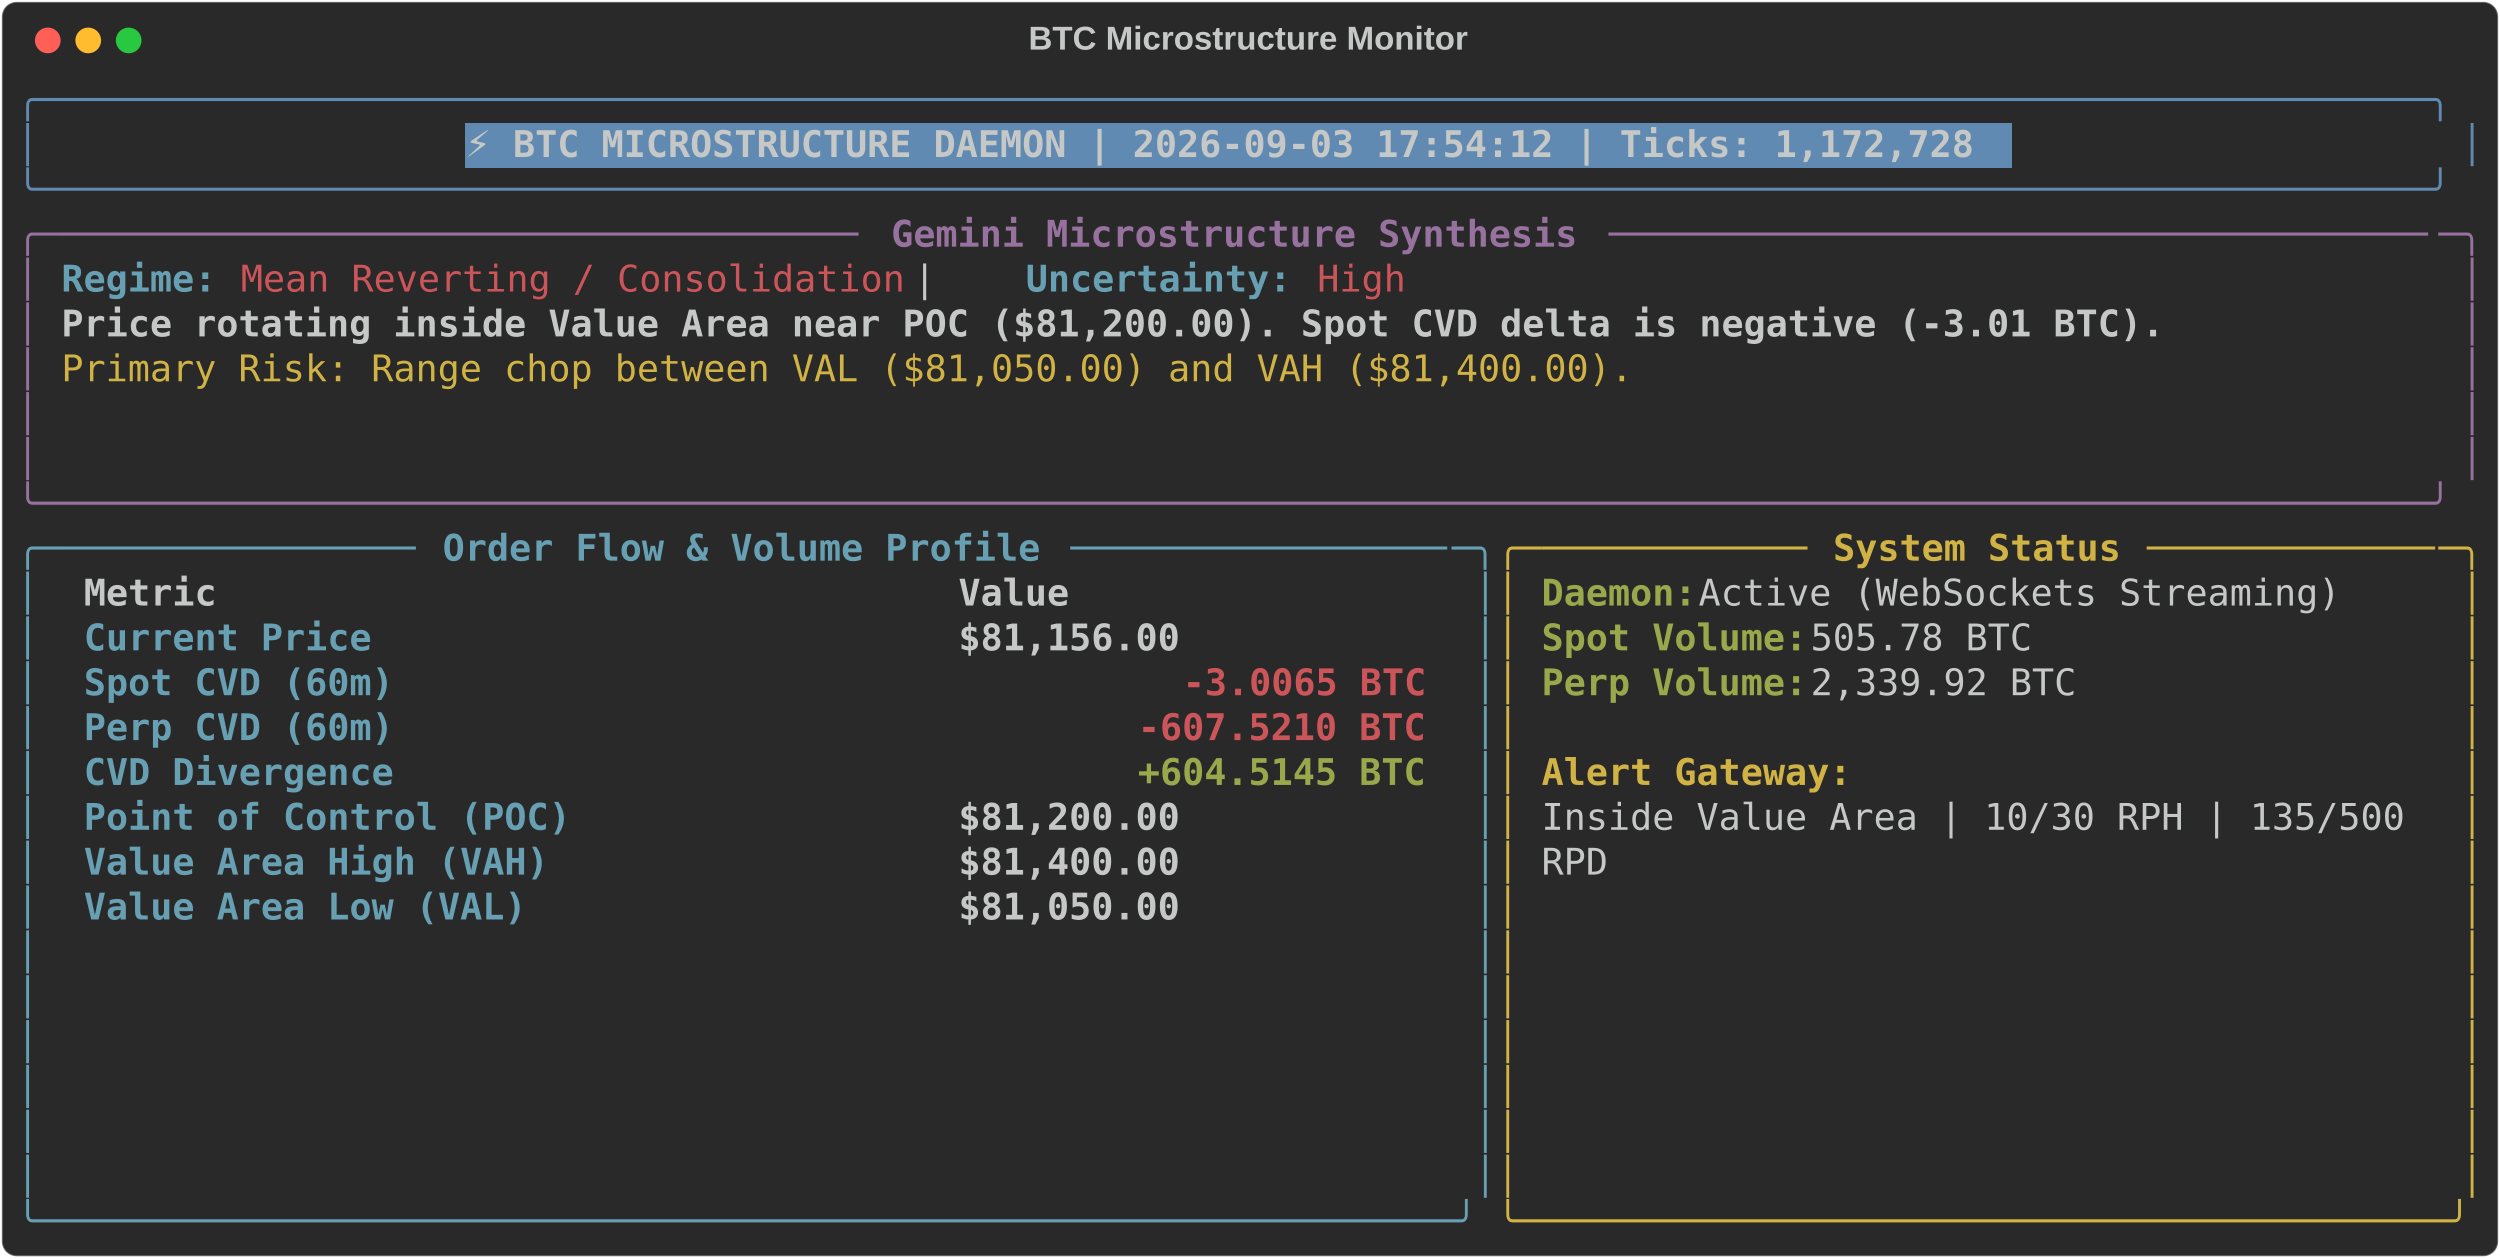
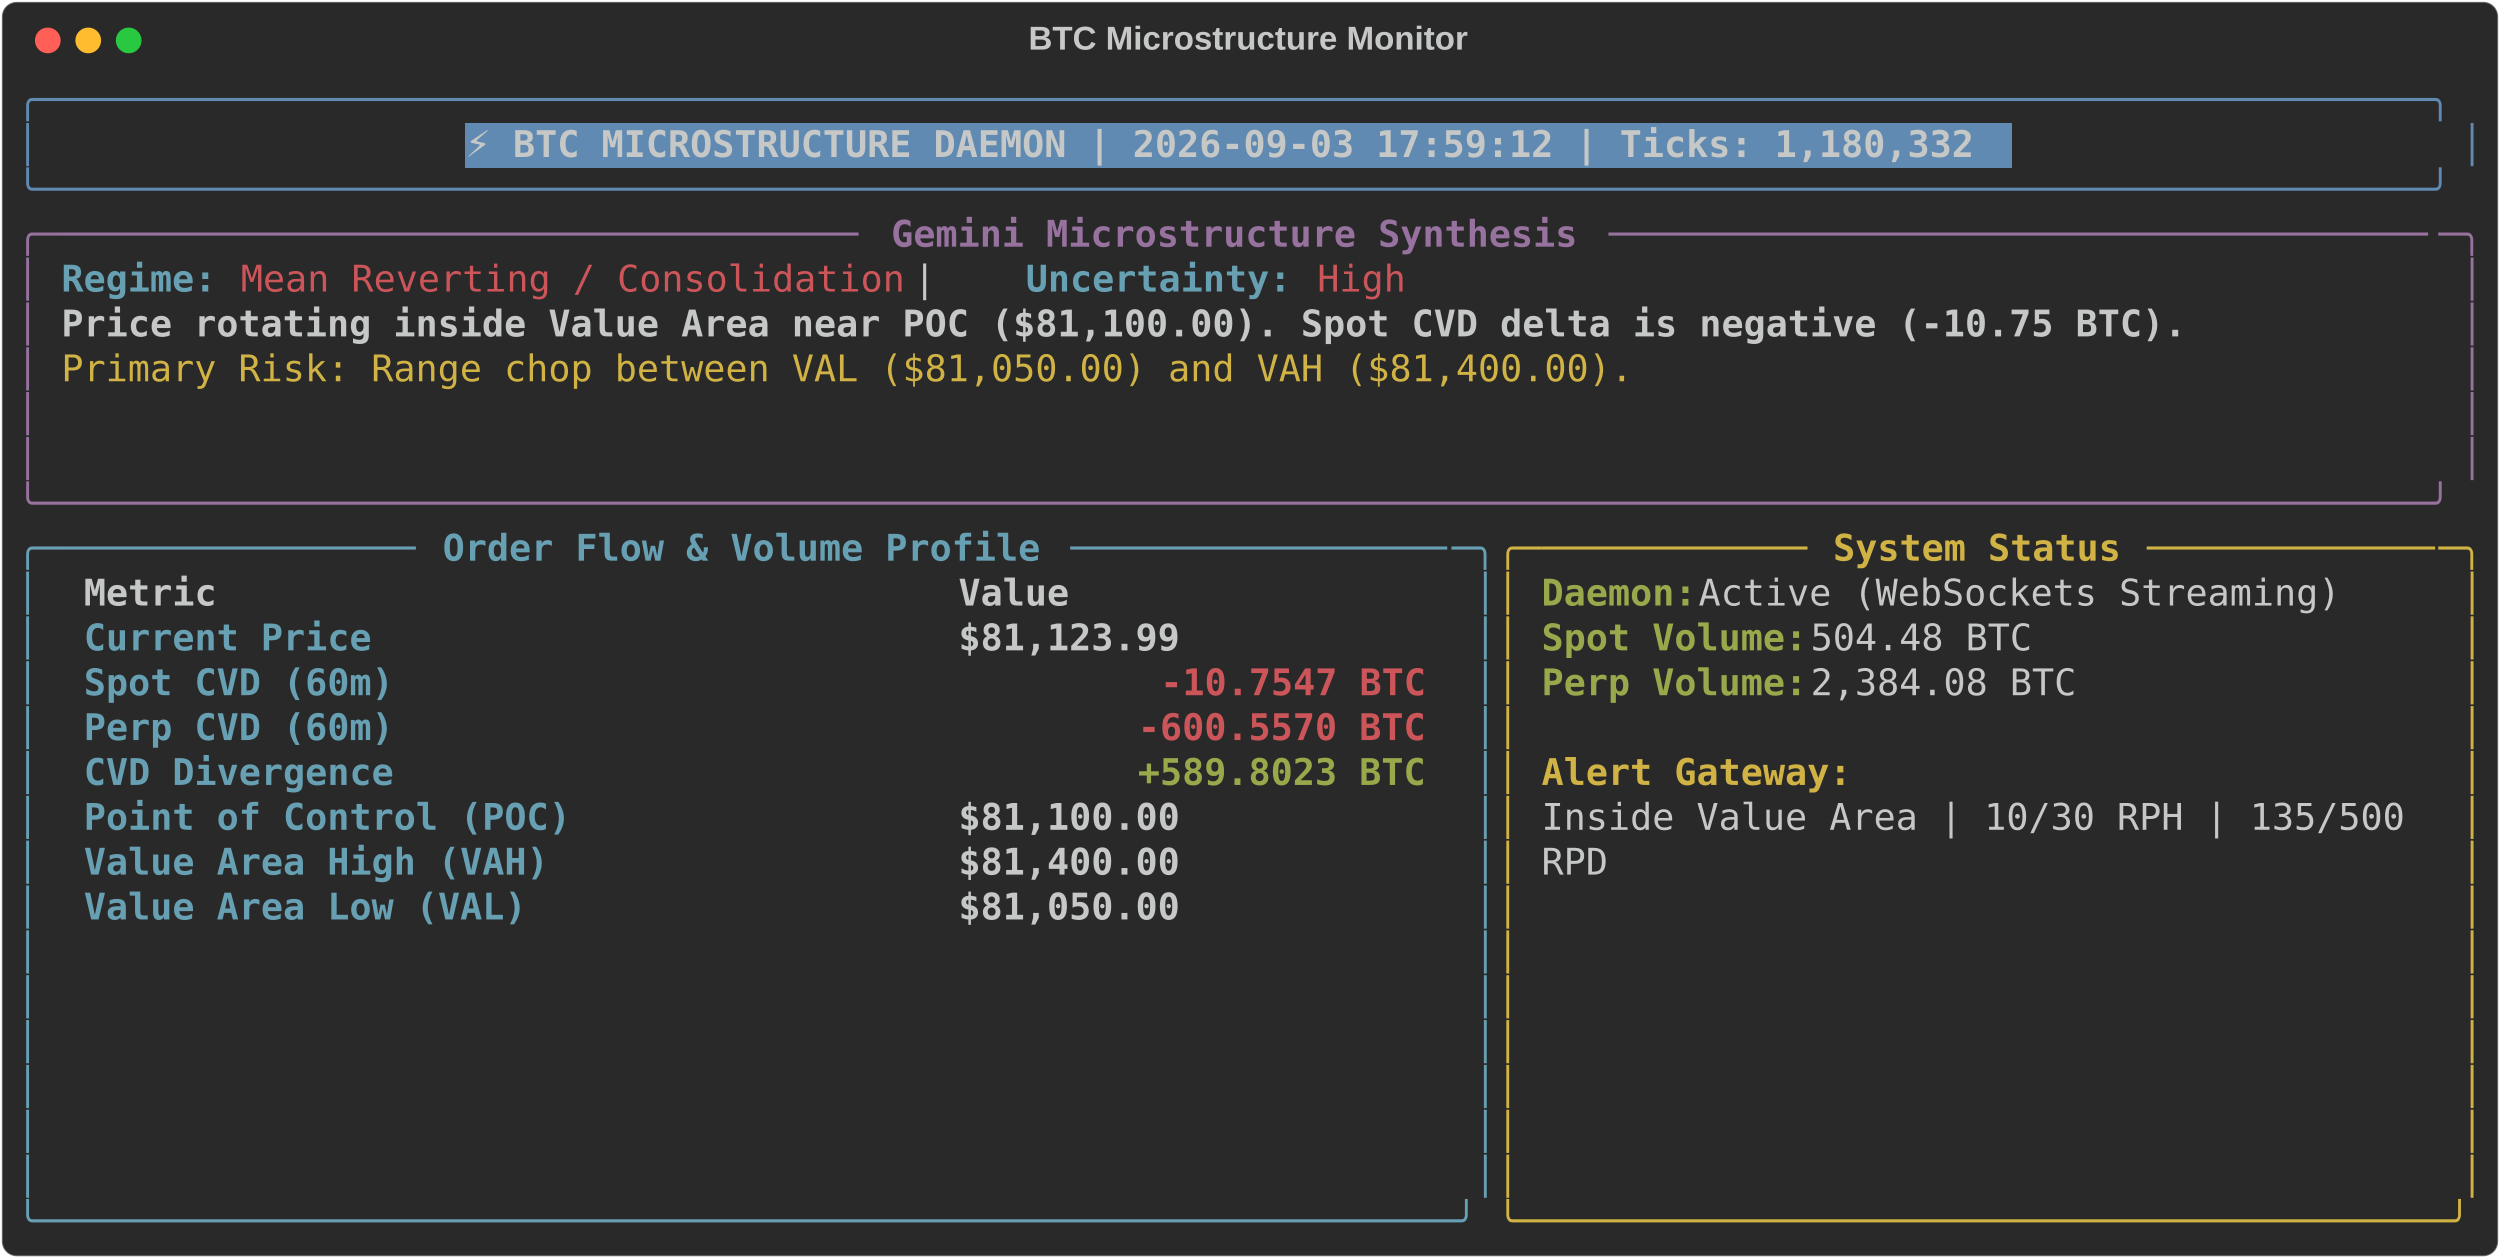
<svg xmlns="http://www.w3.org/2000/svg" class="rich-terminal" viewBox="0 0 1360 684.4">
  <style>

    @font-face {
        font-family: "Fira Code";
        src: local("FiraCode-Regular"),
                url("https://cdnjs.cloudflare.com/ajax/libs/firacode/6.2.0/woff2/FiraCode-Regular.woff2") format("woff2"),
                url("https://cdnjs.cloudflare.com/ajax/libs/firacode/6.2.0/woff/FiraCode-Regular.woff") format("woff");
        font-style: normal;
        font-weight: 400;
    }
    @font-face {
        font-family: "Fira Code";
        src: local("FiraCode-Bold"),
                url("https://cdnjs.cloudflare.com/ajax/libs/firacode/6.2.0/woff2/FiraCode-Bold.woff2") format("woff2"),
                url("https://cdnjs.cloudflare.com/ajax/libs/firacode/6.2.0/woff/FiraCode-Bold.woff") format("woff");
        font-style: bold;
        font-weight: 700;
    }

-     .terminal-86920413-matrix {
+     .terminal-620645658-matrix {
        font-family: Fira Code, monospace;
        font-size: 20px;
        line-height: 24.4px;
        font-variant-east-asian: full-width;
    }

-     .terminal-86920413-title {
+     .terminal-620645658-title {
        font-size: 18px;
        font-weight: bold;
        font-family: arial;
    }

-     .terminal-86920413-r1 { fill: #608ab1 }
- .terminal-86920413-r2 { fill: #c5c8c6 }
- .terminal-86920413-r3 { fill: #c5c8c6;font-weight: bold }
- .terminal-86920413-r4 { fill: #98729f }
- .terminal-86920413-r5 { fill: #98729f;font-weight: bold }
- .terminal-86920413-r6 { fill: #68a0b3;font-weight: bold }
- .terminal-86920413-r7 { fill: #cc555a }
- .terminal-86920413-r8 { fill: #d0b344 }
- .terminal-86920413-r9 { fill: #68a0b3 }
- .terminal-86920413-r10 { fill: #d0b344;font-weight: bold }
- .terminal-86920413-r11 { fill: #98a84b;font-weight: bold }
- .terminal-86920413-r12 { fill: #cc555a;font-weight: bold }
+     .terminal-620645658-r1 { fill: #608ab1 }
+ .terminal-620645658-r2 { fill: #c5c8c6 }
+ .terminal-620645658-r3 { fill: #c5c8c6;font-weight: bold }
+ .terminal-620645658-r4 { fill: #98729f }
+ .terminal-620645658-r5 { fill: #98729f;font-weight: bold }
+ .terminal-620645658-r6 { fill: #68a0b3;font-weight: bold }
+ .terminal-620645658-r7 { fill: #cc555a }
+ .terminal-620645658-r8 { fill: #d0b344 }
+ .terminal-620645658-r9 { fill: #68a0b3 }
+ .terminal-620645658-r10 { fill: #d0b344;font-weight: bold }
+ .terminal-620645658-r11 { fill: #98a84b;font-weight: bold }
+ .terminal-620645658-r12 { fill: #cc555a;font-weight: bold }
    </style>
  <defs>
-     <clipPath id="terminal-86920413-clip-terminal">
+     <clipPath id="terminal-620645658-clip-terminal">
      <rect x="0" y="0" width="1341.0" height="633.4" />
    </clipPath>
-     <clipPath id="terminal-86920413-line-0">
+     <clipPath id="terminal-620645658-line-0">
      <rect x="0" y="1.5" width="1342" height="24.65" />
    </clipPath>
-     <clipPath id="terminal-86920413-line-1">
+     <clipPath id="terminal-620645658-line-1">
      <rect x="0" y="25.9" width="1342" height="24.65" />
    </clipPath>
-     <clipPath id="terminal-86920413-line-2">
+     <clipPath id="terminal-620645658-line-2">
      <rect x="0" y="50.3" width="1342" height="24.65" />
    </clipPath>
-     <clipPath id="terminal-86920413-line-3">
+     <clipPath id="terminal-620645658-line-3">
      <rect x="0" y="74.7" width="1342" height="24.65" />
    </clipPath>
-     <clipPath id="terminal-86920413-line-4">
+     <clipPath id="terminal-620645658-line-4">
      <rect x="0" y="99.1" width="1342" height="24.65" />
    </clipPath>
-     <clipPath id="terminal-86920413-line-5">
+     <clipPath id="terminal-620645658-line-5">
      <rect x="0" y="123.5" width="1342" height="24.65" />
    </clipPath>
-     <clipPath id="terminal-86920413-line-6">
+     <clipPath id="terminal-620645658-line-6">
      <rect x="0" y="147.9" width="1342" height="24.65" />
    </clipPath>
-     <clipPath id="terminal-86920413-line-7">
+     <clipPath id="terminal-620645658-line-7">
      <rect x="0" y="172.3" width="1342" height="24.65" />
    </clipPath>
-     <clipPath id="terminal-86920413-line-8">
+     <clipPath id="terminal-620645658-line-8">
      <rect x="0" y="196.7" width="1342" height="24.65" />
    </clipPath>
-     <clipPath id="terminal-86920413-line-9">
+     <clipPath id="terminal-620645658-line-9">
      <rect x="0" y="221.1" width="1342" height="24.65" />
    </clipPath>
-     <clipPath id="terminal-86920413-line-10">
+     <clipPath id="terminal-620645658-line-10">
      <rect x="0" y="245.5" width="1342" height="24.65" />
    </clipPath>
-     <clipPath id="terminal-86920413-line-11">
+     <clipPath id="terminal-620645658-line-11">
      <rect x="0" y="269.9" width="1342" height="24.65" />
    </clipPath>
-     <clipPath id="terminal-86920413-line-12">
+     <clipPath id="terminal-620645658-line-12">
      <rect x="0" y="294.3" width="1342" height="24.65" />
    </clipPath>
-     <clipPath id="terminal-86920413-line-13">
+     <clipPath id="terminal-620645658-line-13">
      <rect x="0" y="318.7" width="1342" height="24.65" />
    </clipPath>
-     <clipPath id="terminal-86920413-line-14">
+     <clipPath id="terminal-620645658-line-14">
      <rect x="0" y="343.1" width="1342" height="24.65" />
    </clipPath>
-     <clipPath id="terminal-86920413-line-15">
+     <clipPath id="terminal-620645658-line-15">
      <rect x="0" y="367.5" width="1342" height="24.65" />
    </clipPath>
-     <clipPath id="terminal-86920413-line-16">
+     <clipPath id="terminal-620645658-line-16">
      <rect x="0" y="391.9" width="1342" height="24.65" />
    </clipPath>
-     <clipPath id="terminal-86920413-line-17">
+     <clipPath id="terminal-620645658-line-17">
      <rect x="0" y="416.3" width="1342" height="24.65" />
    </clipPath>
-     <clipPath id="terminal-86920413-line-18">
+     <clipPath id="terminal-620645658-line-18">
      <rect x="0" y="440.7" width="1342" height="24.65" />
    </clipPath>
-     <clipPath id="terminal-86920413-line-19">
+     <clipPath id="terminal-620645658-line-19">
      <rect x="0" y="465.1" width="1342" height="24.65" />
    </clipPath>
-     <clipPath id="terminal-86920413-line-20">
+     <clipPath id="terminal-620645658-line-20">
      <rect x="0" y="489.5" width="1342" height="24.65" />
    </clipPath>
-     <clipPath id="terminal-86920413-line-21">
+     <clipPath id="terminal-620645658-line-21">
      <rect x="0" y="513.9" width="1342" height="24.65" />
    </clipPath>
-     <clipPath id="terminal-86920413-line-22">
+     <clipPath id="terminal-620645658-line-22">
      <rect x="0" y="538.3" width="1342" height="24.65" />
    </clipPath>
-     <clipPath id="terminal-86920413-line-23">
+     <clipPath id="terminal-620645658-line-23">
      <rect x="0" y="562.7" width="1342" height="24.65" />
    </clipPath>
-     <clipPath id="terminal-86920413-line-24">
+     <clipPath id="terminal-620645658-line-24">
      <rect x="0" y="587.1" width="1342" height="24.65" />
    </clipPath>
  </defs>
  <rect fill="#292929" stroke="rgba(255,255,255,0.35)" stroke-width="1" x="1" y="1" width="1358" height="682.4" rx="8" />
-   <text class="terminal-86920413-title" fill="#c5c8c6" text-anchor="middle" x="679" y="27">BTC Microstructure Monitor</text>
+   <text class="terminal-620645658-title" fill="#c5c8c6" text-anchor="middle" x="679" y="27">BTC Microstructure Monitor</text>
  <g transform="translate(26,22)">
    <circle cx="0" cy="0" r="7" fill="#ff5f57" />
    <circle cx="22" cy="0" r="7" fill="#febc2e" />
    <circle cx="44" cy="0" r="7" fill="#28c840" />
  </g>
-   <g transform="translate(9, 41)" clip-path="url(#terminal-86920413-clip-terminal)">
+   <g transform="translate(9, 41)" clip-path="url(#terminal-620645658-clip-terminal)">
    <rect fill="#608ab1" x="244" y="25.9" width="841.8" height="24.65" shape-rendering="crispEdges" />
-     <g class="terminal-86920413-matrix">
-       <text class="terminal-86920413-r1" x="0" y="20" textLength="1342" clip-path="url(#terminal-86920413-line-0)">╭────────────────────────────────────────────────────────────────────────────────────────────────────────────╮</text>
-       <text class="terminal-86920413-r2" x="1342" y="20" textLength="12.2" clip-path="url(#terminal-86920413-line-0)">
- </text>
-       <text class="terminal-86920413-r1" x="0" y="44.4" textLength="12.2" clip-path="url(#terminal-86920413-line-1)">│</text>
-       <text class="terminal-86920413-r3" x="244" y="44.4" textLength="829.6" clip-path="url(#terminal-86920413-line-1)">⚡ BTC MICROSTRUCTURE DAEMON | 2026-09-03 17:54:12 | Ticks: 1,172,728</text>
-       <text class="terminal-86920413-r1" x="1329.8" y="44.4" textLength="12.2" clip-path="url(#terminal-86920413-line-1)">│</text>
-       <text class="terminal-86920413-r2" x="1342" y="44.4" textLength="12.2" clip-path="url(#terminal-86920413-line-1)">
- </text>
-       <text class="terminal-86920413-r1" x="0" y="68.8" textLength="1342" clip-path="url(#terminal-86920413-line-2)">╰────────────────────────────────────────────────────────────────────────────────────────────────────────────╯</text>
-       <text class="terminal-86920413-r2" x="1342" y="68.8" textLength="12.2" clip-path="url(#terminal-86920413-line-2)">
- </text>
-       <text class="terminal-86920413-r4" x="0" y="93.2" textLength="24.4" clip-path="url(#terminal-86920413-line-3)">╭─</text>
-       <text class="terminal-86920413-r4" x="24.4" y="93.2" textLength="439.2" clip-path="url(#terminal-86920413-line-3)">────────────────────────────────────</text>
-       <text class="terminal-86920413-r5" x="475.8" y="93.2" textLength="378.2" clip-path="url(#terminal-86920413-line-3)">Gemini Microstructure Synthesis</text>
-       <text class="terminal-86920413-r4" x="866.2" y="93.2" textLength="451.4" clip-path="url(#terminal-86920413-line-3)">─────────────────────────────────────</text>
-       <text class="terminal-86920413-r4" x="1317.6" y="93.2" textLength="24.4" clip-path="url(#terminal-86920413-line-3)">─╮</text>
-       <text class="terminal-86920413-r2" x="1342" y="93.2" textLength="12.2" clip-path="url(#terminal-86920413-line-3)">
- </text>
-       <text class="terminal-86920413-r4" x="0" y="117.6" textLength="12.2" clip-path="url(#terminal-86920413-line-4)">│</text>
-       <text class="terminal-86920413-r6" x="24.4" y="117.6" textLength="85.4" clip-path="url(#terminal-86920413-line-4)">Regime:</text>
-       <text class="terminal-86920413-r7" x="122" y="117.6" textLength="366" clip-path="url(#terminal-86920413-line-4)">Mean Reverting / Consolidation</text>
-       <text class="terminal-86920413-r2" x="488" y="117.6" textLength="61" clip-path="url(#terminal-86920413-line-4)">  |  </text>
-       <text class="terminal-86920413-r6" x="549" y="117.6" textLength="146.4" clip-path="url(#terminal-86920413-line-4)">Uncertainty:</text>
-       <text class="terminal-86920413-r7" x="707.6" y="117.6" textLength="48.8" clip-path="url(#terminal-86920413-line-4)">High</text>
-       <text class="terminal-86920413-r4" x="1329.8" y="117.6" textLength="12.2" clip-path="url(#terminal-86920413-line-4)">│</text>
-       <text class="terminal-86920413-r2" x="1342" y="117.6" textLength="12.2" clip-path="url(#terminal-86920413-line-4)">
- </text>
-       <text class="terminal-86920413-r4" x="0" y="142" textLength="12.2" clip-path="url(#terminal-86920413-line-5)">│</text>
-       <text class="terminal-86920413-r3" x="24.4" y="142" textLength="1159" clip-path="url(#terminal-86920413-line-5)">Price rotating inside Value Area near POC ($81,200.00). Spot CVD delta is negative (-3.01 BTC).</text>
-       <text class="terminal-86920413-r4" x="1329.8" y="142" textLength="12.2" clip-path="url(#terminal-86920413-line-5)">│</text>
-       <text class="terminal-86920413-r2" x="1342" y="142" textLength="12.2" clip-path="url(#terminal-86920413-line-5)">
- </text>
-       <text class="terminal-86920413-r4" x="0" y="166.4" textLength="12.2" clip-path="url(#terminal-86920413-line-6)">│</text>
-       <text class="terminal-86920413-r8" x="24.4" y="166.4" textLength="866.2" clip-path="url(#terminal-86920413-line-6)">Primary Risk: Range chop between VAL ($81,050.00) and VAH ($81,400.00).</text>
-       <text class="terminal-86920413-r4" x="1329.8" y="166.4" textLength="12.2" clip-path="url(#terminal-86920413-line-6)">│</text>
-       <text class="terminal-86920413-r2" x="1342" y="166.4" textLength="12.2" clip-path="url(#terminal-86920413-line-6)">
- </text>
-       <text class="terminal-86920413-r4" x="0" y="190.8" textLength="12.2" clip-path="url(#terminal-86920413-line-7)">│</text>
-       <text class="terminal-86920413-r4" x="1329.8" y="190.8" textLength="12.2" clip-path="url(#terminal-86920413-line-7)">│</text>
-       <text class="terminal-86920413-r2" x="1342" y="190.8" textLength="12.2" clip-path="url(#terminal-86920413-line-7)">
- </text>
-       <text class="terminal-86920413-r4" x="0" y="215.2" textLength="12.2" clip-path="url(#terminal-86920413-line-8)">│</text>
-       <text class="terminal-86920413-r4" x="1329.8" y="215.2" textLength="12.2" clip-path="url(#terminal-86920413-line-8)">│</text>
-       <text class="terminal-86920413-r2" x="1342" y="215.2" textLength="12.2" clip-path="url(#terminal-86920413-line-8)">
- </text>
-       <text class="terminal-86920413-r4" x="0" y="239.6" textLength="1342" clip-path="url(#terminal-86920413-line-9)">╰────────────────────────────────────────────────────────────────────────────────────────────────────────────╯</text>
-       <text class="terminal-86920413-r2" x="1342" y="239.6" textLength="12.2" clip-path="url(#terminal-86920413-line-9)">
- </text>
-       <text class="terminal-86920413-r9" x="0" y="264" textLength="24.4" clip-path="url(#terminal-86920413-line-10)">╭─</text>
-       <text class="terminal-86920413-r9" x="24.4" y="264" textLength="195.2" clip-path="url(#terminal-86920413-line-10)">────────────────</text>
-       <text class="terminal-86920413-r6" x="231.8" y="264" textLength="329.4" clip-path="url(#terminal-86920413-line-10)">Order Flow &amp; Volume Profile</text>
-       <text class="terminal-86920413-r9" x="573.4" y="264" textLength="207.4" clip-path="url(#terminal-86920413-line-10)">─────────────────</text>
-       <text class="terminal-86920413-r9" x="780.8" y="264" textLength="24.4" clip-path="url(#terminal-86920413-line-10)">─╮</text>
-       <text class="terminal-86920413-r8" x="805.2" y="264" textLength="24.4" clip-path="url(#terminal-86920413-line-10)">╭─</text>
-       <text class="terminal-86920413-r8" x="829.6" y="264" textLength="146.4" clip-path="url(#terminal-86920413-line-10)">────────────</text>
-       <text class="terminal-86920413-r10" x="988.2" y="264" textLength="158.6" clip-path="url(#terminal-86920413-line-10)">System Status</text>
-       <text class="terminal-86920413-r8" x="1159" y="264" textLength="158.6" clip-path="url(#terminal-86920413-line-10)">─────────────</text>
-       <text class="terminal-86920413-r8" x="1317.6" y="264" textLength="24.4" clip-path="url(#terminal-86920413-line-10)">─╮</text>
-       <text class="terminal-86920413-r2" x="1342" y="264" textLength="12.2" clip-path="url(#terminal-86920413-line-10)">
- </text>
-       <text class="terminal-86920413-r9" x="0" y="288.4" textLength="12.2" clip-path="url(#terminal-86920413-line-11)">│</text>
-       <text class="terminal-86920413-r3" x="36.6" y="288.4" textLength="451.4" clip-path="url(#terminal-86920413-line-11)">Metric                               </text>
-       <text class="terminal-86920413-r3" x="512.4" y="288.4" textLength="256.2" clip-path="url(#terminal-86920413-line-11)">                Value</text>
-       <text class="terminal-86920413-r9" x="793" y="288.4" textLength="12.2" clip-path="url(#terminal-86920413-line-11)">│</text>
-       <text class="terminal-86920413-r8" x="805.2" y="288.4" textLength="12.2" clip-path="url(#terminal-86920413-line-11)">│</text>
-       <text class="terminal-86920413-r11" x="829.6" y="288.4" textLength="85.4" clip-path="url(#terminal-86920413-line-11)">Daemon:</text>
-       <text class="terminal-86920413-r2" x="915" y="288.4" textLength="366" clip-path="url(#terminal-86920413-line-11)"> Active (WebSockets Streaming)</text>
-       <text class="terminal-86920413-r8" x="1329.8" y="288.4" textLength="12.2" clip-path="url(#terminal-86920413-line-11)">│</text>
-       <text class="terminal-86920413-r2" x="1342" y="288.4" textLength="12.2" clip-path="url(#terminal-86920413-line-11)">
- </text>
-       <text class="terminal-86920413-r9" x="0" y="312.8" textLength="12.2" clip-path="url(#terminal-86920413-line-12)">│</text>
-       <text class="terminal-86920413-r6" x="36.6" y="312.8" textLength="451.4" clip-path="url(#terminal-86920413-line-12)">Current Price                        </text>
-       <text class="terminal-86920413-r3" x="512.4" y="312.8" textLength="256.2" clip-path="url(#terminal-86920413-line-12)">           $81,156.00</text>
-       <text class="terminal-86920413-r9" x="793" y="312.8" textLength="12.2" clip-path="url(#terminal-86920413-line-12)">│</text>
-       <text class="terminal-86920413-r8" x="805.2" y="312.8" textLength="12.2" clip-path="url(#terminal-86920413-line-12)">│</text>
-       <text class="terminal-86920413-r11" x="829.6" y="312.8" textLength="146.4" clip-path="url(#terminal-86920413-line-12)">Spot Volume:</text>
-       <text class="terminal-86920413-r2" x="976" y="312.8" textLength="134.2" clip-path="url(#terminal-86920413-line-12)"> 505.78 BTC</text>
-       <text class="terminal-86920413-r8" x="1329.8" y="312.8" textLength="12.2" clip-path="url(#terminal-86920413-line-12)">│</text>
-       <text class="terminal-86920413-r2" x="1342" y="312.8" textLength="12.2" clip-path="url(#terminal-86920413-line-12)">
- </text>
-       <text class="terminal-86920413-r9" x="0" y="337.2" textLength="12.2" clip-path="url(#terminal-86920413-line-13)">│</text>
-       <text class="terminal-86920413-r6" x="36.6" y="337.2" textLength="451.4" clip-path="url(#terminal-86920413-line-13)">Spot CVD (60m)                       </text>
-       <text class="terminal-86920413-r12" x="634.4" y="337.2" textLength="134.2" clip-path="url(#terminal-86920413-line-13)">-3.0065 BTC</text>
-       <text class="terminal-86920413-r9" x="793" y="337.2" textLength="12.2" clip-path="url(#terminal-86920413-line-13)">│</text>
-       <text class="terminal-86920413-r8" x="805.2" y="337.2" textLength="12.2" clip-path="url(#terminal-86920413-line-13)">│</text>
-       <text class="terminal-86920413-r11" x="829.6" y="337.2" textLength="146.4" clip-path="url(#terminal-86920413-line-13)">Perp Volume:</text>
-       <text class="terminal-86920413-r2" x="976" y="337.2" textLength="158.6" clip-path="url(#terminal-86920413-line-13)"> 2,339.92 BTC</text>
-       <text class="terminal-86920413-r8" x="1329.8" y="337.2" textLength="12.2" clip-path="url(#terminal-86920413-line-13)">│</text>
-       <text class="terminal-86920413-r2" x="1342" y="337.2" textLength="12.2" clip-path="url(#terminal-86920413-line-13)">
- </text>
-       <text class="terminal-86920413-r9" x="0" y="361.6" textLength="12.2" clip-path="url(#terminal-86920413-line-14)">│</text>
-       <text class="terminal-86920413-r6" x="36.6" y="361.6" textLength="451.4" clip-path="url(#terminal-86920413-line-14)">Perp CVD (60m)                       </text>
-       <text class="terminal-86920413-r12" x="610" y="361.6" textLength="158.6" clip-path="url(#terminal-86920413-line-14)">-607.5210 BTC</text>
-       <text class="terminal-86920413-r9" x="793" y="361.6" textLength="12.2" clip-path="url(#terminal-86920413-line-14)">│</text>
-       <text class="terminal-86920413-r8" x="805.2" y="361.6" textLength="12.2" clip-path="url(#terminal-86920413-line-14)">│</text>
-       <text class="terminal-86920413-r8" x="1329.8" y="361.6" textLength="12.2" clip-path="url(#terminal-86920413-line-14)">│</text>
-       <text class="terminal-86920413-r2" x="1342" y="361.6" textLength="12.2" clip-path="url(#terminal-86920413-line-14)">
- </text>
-       <text class="terminal-86920413-r9" x="0" y="386" textLength="12.2" clip-path="url(#terminal-86920413-line-15)">│</text>
-       <text class="terminal-86920413-r6" x="36.6" y="386" textLength="451.4" clip-path="url(#terminal-86920413-line-15)">CVD Divergence                       </text>
-       <text class="terminal-86920413-r11" x="610" y="386" textLength="158.6" clip-path="url(#terminal-86920413-line-15)">+604.5145 BTC</text>
-       <text class="terminal-86920413-r9" x="793" y="386" textLength="12.2" clip-path="url(#terminal-86920413-line-15)">│</text>
-       <text class="terminal-86920413-r8" x="805.2" y="386" textLength="12.2" clip-path="url(#terminal-86920413-line-15)">│</text>
-       <text class="terminal-86920413-r10" x="829.6" y="386" textLength="170.8" clip-path="url(#terminal-86920413-line-15)">Alert Gateway:</text>
-       <text class="terminal-86920413-r8" x="1329.8" y="386" textLength="12.2" clip-path="url(#terminal-86920413-line-15)">│</text>
-       <text class="terminal-86920413-r2" x="1342" y="386" textLength="12.2" clip-path="url(#terminal-86920413-line-15)">
- </text>
-       <text class="terminal-86920413-r9" x="0" y="410.4" textLength="12.2" clip-path="url(#terminal-86920413-line-16)">│</text>
-       <text class="terminal-86920413-r6" x="36.6" y="410.4" textLength="451.4" clip-path="url(#terminal-86920413-line-16)">Point of Control (POC)               </text>
-       <text class="terminal-86920413-r3" x="512.4" y="410.4" textLength="256.2" clip-path="url(#terminal-86920413-line-16)">           $81,200.00</text>
-       <text class="terminal-86920413-r9" x="793" y="410.4" textLength="12.2" clip-path="url(#terminal-86920413-line-16)">│</text>
-       <text class="terminal-86920413-r8" x="805.2" y="410.4" textLength="12.2" clip-path="url(#terminal-86920413-line-16)">│</text>
-       <text class="terminal-86920413-r2" x="829.6" y="410.4" textLength="488" clip-path="url(#terminal-86920413-line-16)">Inside Value Area | 10/30 RPH | 135/500 </text>
-       <text class="terminal-86920413-r8" x="1329.8" y="410.4" textLength="12.2" clip-path="url(#terminal-86920413-line-16)">│</text>
-       <text class="terminal-86920413-r2" x="1342" y="410.4" textLength="12.2" clip-path="url(#terminal-86920413-line-16)">
- </text>
-       <text class="terminal-86920413-r9" x="0" y="434.8" textLength="12.2" clip-path="url(#terminal-86920413-line-17)">│</text>
-       <text class="terminal-86920413-r6" x="36.6" y="434.8" textLength="451.4" clip-path="url(#terminal-86920413-line-17)">Value Area High (VAH)                </text>
-       <text class="terminal-86920413-r3" x="512.4" y="434.8" textLength="256.2" clip-path="url(#terminal-86920413-line-17)">           $81,400.00</text>
-       <text class="terminal-86920413-r9" x="793" y="434.8" textLength="12.2" clip-path="url(#terminal-86920413-line-17)">│</text>
-       <text class="terminal-86920413-r8" x="805.2" y="434.8" textLength="12.2" clip-path="url(#terminal-86920413-line-17)">│</text>
-       <text class="terminal-86920413-r2" x="829.6" y="434.8" textLength="36.6" clip-path="url(#terminal-86920413-line-17)">RPD</text>
-       <text class="terminal-86920413-r8" x="1329.8" y="434.8" textLength="12.2" clip-path="url(#terminal-86920413-line-17)">│</text>
-       <text class="terminal-86920413-r2" x="1342" y="434.8" textLength="12.2" clip-path="url(#terminal-86920413-line-17)">
- </text>
-       <text class="terminal-86920413-r9" x="0" y="459.2" textLength="12.2" clip-path="url(#terminal-86920413-line-18)">│</text>
-       <text class="terminal-86920413-r6" x="36.6" y="459.2" textLength="451.4" clip-path="url(#terminal-86920413-line-18)">Value Area Low (VAL)                 </text>
-       <text class="terminal-86920413-r3" x="512.4" y="459.2" textLength="256.2" clip-path="url(#terminal-86920413-line-18)">           $81,050.00</text>
-       <text class="terminal-86920413-r9" x="793" y="459.2" textLength="12.2" clip-path="url(#terminal-86920413-line-18)">│</text>
-       <text class="terminal-86920413-r8" x="805.2" y="459.2" textLength="12.2" clip-path="url(#terminal-86920413-line-18)">│</text>
-       <text class="terminal-86920413-r8" x="1329.8" y="459.2" textLength="12.2" clip-path="url(#terminal-86920413-line-18)">│</text>
-       <text class="terminal-86920413-r2" x="1342" y="459.2" textLength="12.2" clip-path="url(#terminal-86920413-line-18)">
- </text>
-       <text class="terminal-86920413-r9" x="0" y="483.6" textLength="12.2" clip-path="url(#terminal-86920413-line-19)">│</text>
-       <text class="terminal-86920413-r9" x="793" y="483.6" textLength="12.2" clip-path="url(#terminal-86920413-line-19)">│</text>
-       <text class="terminal-86920413-r8" x="805.2" y="483.6" textLength="12.2" clip-path="url(#terminal-86920413-line-19)">│</text>
-       <text class="terminal-86920413-r8" x="1329.8" y="483.6" textLength="12.2" clip-path="url(#terminal-86920413-line-19)">│</text>
-       <text class="terminal-86920413-r2" x="1342" y="483.6" textLength="12.2" clip-path="url(#terminal-86920413-line-19)">
- </text>
-       <text class="terminal-86920413-r9" x="0" y="508" textLength="12.2" clip-path="url(#terminal-86920413-line-20)">│</text>
-       <text class="terminal-86920413-r9" x="793" y="508" textLength="12.2" clip-path="url(#terminal-86920413-line-20)">│</text>
-       <text class="terminal-86920413-r8" x="805.2" y="508" textLength="12.2" clip-path="url(#terminal-86920413-line-20)">│</text>
-       <text class="terminal-86920413-r8" x="1329.8" y="508" textLength="12.2" clip-path="url(#terminal-86920413-line-20)">│</text>
-       <text class="terminal-86920413-r2" x="1342" y="508" textLength="12.2" clip-path="url(#terminal-86920413-line-20)">
- </text>
-       <text class="terminal-86920413-r9" x="0" y="532.4" textLength="12.2" clip-path="url(#terminal-86920413-line-21)">│</text>
-       <text class="terminal-86920413-r9" x="793" y="532.4" textLength="12.2" clip-path="url(#terminal-86920413-line-21)">│</text>
-       <text class="terminal-86920413-r8" x="805.2" y="532.4" textLength="12.2" clip-path="url(#terminal-86920413-line-21)">│</text>
-       <text class="terminal-86920413-r8" x="1329.8" y="532.4" textLength="12.2" clip-path="url(#terminal-86920413-line-21)">│</text>
-       <text class="terminal-86920413-r2" x="1342" y="532.4" textLength="12.2" clip-path="url(#terminal-86920413-line-21)">
- </text>
-       <text class="terminal-86920413-r9" x="0" y="556.8" textLength="12.2" clip-path="url(#terminal-86920413-line-22)">│</text>
-       <text class="terminal-86920413-r9" x="793" y="556.8" textLength="12.2" clip-path="url(#terminal-86920413-line-22)">│</text>
-       <text class="terminal-86920413-r8" x="805.2" y="556.8" textLength="12.2" clip-path="url(#terminal-86920413-line-22)">│</text>
-       <text class="terminal-86920413-r8" x="1329.8" y="556.8" textLength="12.2" clip-path="url(#terminal-86920413-line-22)">│</text>
-       <text class="terminal-86920413-r2" x="1342" y="556.8" textLength="12.2" clip-path="url(#terminal-86920413-line-22)">
- </text>
-       <text class="terminal-86920413-r9" x="0" y="581.2" textLength="12.2" clip-path="url(#terminal-86920413-line-23)">│</text>
-       <text class="terminal-86920413-r9" x="793" y="581.2" textLength="12.2" clip-path="url(#terminal-86920413-line-23)">│</text>
-       <text class="terminal-86920413-r8" x="805.2" y="581.2" textLength="12.2" clip-path="url(#terminal-86920413-line-23)">│</text>
-       <text class="terminal-86920413-r8" x="1329.8" y="581.2" textLength="12.2" clip-path="url(#terminal-86920413-line-23)">│</text>
-       <text class="terminal-86920413-r2" x="1342" y="581.2" textLength="12.2" clip-path="url(#terminal-86920413-line-23)">
- </text>
-       <text class="terminal-86920413-r9" x="0" y="605.6" textLength="12.2" clip-path="url(#terminal-86920413-line-24)">│</text>
-       <text class="terminal-86920413-r9" x="793" y="605.6" textLength="12.2" clip-path="url(#terminal-86920413-line-24)">│</text>
-       <text class="terminal-86920413-r8" x="805.2" y="605.6" textLength="12.2" clip-path="url(#terminal-86920413-line-24)">│</text>
-       <text class="terminal-86920413-r8" x="1329.8" y="605.6" textLength="12.2" clip-path="url(#terminal-86920413-line-24)">│</text>
-       <text class="terminal-86920413-r2" x="1342" y="605.6" textLength="12.2" clip-path="url(#terminal-86920413-line-24)">
- </text>
-       <text class="terminal-86920413-r9" x="0" y="630" textLength="805.2" clip-path="url(#terminal-86920413-line-25)">╰────────────────────────────────────────────────────────────────╯</text>
-       <text class="terminal-86920413-r8" x="805.2" y="630" textLength="536.8" clip-path="url(#terminal-86920413-line-25)">╰──────────────────────────────────────────╯</text>
-       <text class="terminal-86920413-r2" x="1342" y="630" textLength="12.2" clip-path="url(#terminal-86920413-line-25)">
+     <g class="terminal-620645658-matrix">
+       <text class="terminal-620645658-r1" x="0" y="20" textLength="1342" clip-path="url(#terminal-620645658-line-0)">╭────────────────────────────────────────────────────────────────────────────────────────────────────────────╮</text>
+       <text class="terminal-620645658-r2" x="1342" y="20" textLength="12.2" clip-path="url(#terminal-620645658-line-0)">
+ </text>
+       <text class="terminal-620645658-r1" x="0" y="44.4" textLength="12.2" clip-path="url(#terminal-620645658-line-1)">│</text>
+       <text class="terminal-620645658-r3" x="244" y="44.4" textLength="829.6" clip-path="url(#terminal-620645658-line-1)">⚡ BTC MICROSTRUCTURE DAEMON | 2026-09-03 17:59:12 | Ticks: 1,180,332</text>
+       <text class="terminal-620645658-r1" x="1329.8" y="44.4" textLength="12.2" clip-path="url(#terminal-620645658-line-1)">│</text>
+       <text class="terminal-620645658-r2" x="1342" y="44.4" textLength="12.2" clip-path="url(#terminal-620645658-line-1)">
+ </text>
+       <text class="terminal-620645658-r1" x="0" y="68.8" textLength="1342" clip-path="url(#terminal-620645658-line-2)">╰────────────────────────────────────────────────────────────────────────────────────────────────────────────╯</text>
+       <text class="terminal-620645658-r2" x="1342" y="68.8" textLength="12.2" clip-path="url(#terminal-620645658-line-2)">
+ </text>
+       <text class="terminal-620645658-r4" x="0" y="93.2" textLength="24.4" clip-path="url(#terminal-620645658-line-3)">╭─</text>
+       <text class="terminal-620645658-r4" x="24.4" y="93.2" textLength="439.2" clip-path="url(#terminal-620645658-line-3)">────────────────────────────────────</text>
+       <text class="terminal-620645658-r5" x="475.8" y="93.2" textLength="378.2" clip-path="url(#terminal-620645658-line-3)">Gemini Microstructure Synthesis</text>
+       <text class="terminal-620645658-r4" x="866.2" y="93.2" textLength="451.4" clip-path="url(#terminal-620645658-line-3)">─────────────────────────────────────</text>
+       <text class="terminal-620645658-r4" x="1317.6" y="93.2" textLength="24.4" clip-path="url(#terminal-620645658-line-3)">─╮</text>
+       <text class="terminal-620645658-r2" x="1342" y="93.2" textLength="12.2" clip-path="url(#terminal-620645658-line-3)">
+ </text>
+       <text class="terminal-620645658-r4" x="0" y="117.6" textLength="12.2" clip-path="url(#terminal-620645658-line-4)">│</text>
+       <text class="terminal-620645658-r6" x="24.4" y="117.6" textLength="85.4" clip-path="url(#terminal-620645658-line-4)">Regime:</text>
+       <text class="terminal-620645658-r7" x="122" y="117.6" textLength="366" clip-path="url(#terminal-620645658-line-4)">Mean Reverting / Consolidation</text>
+       <text class="terminal-620645658-r2" x="488" y="117.6" textLength="61" clip-path="url(#terminal-620645658-line-4)">  |  </text>
+       <text class="terminal-620645658-r6" x="549" y="117.6" textLength="146.4" clip-path="url(#terminal-620645658-line-4)">Uncertainty:</text>
+       <text class="terminal-620645658-r7" x="707.6" y="117.6" textLength="48.8" clip-path="url(#terminal-620645658-line-4)">High</text>
+       <text class="terminal-620645658-r4" x="1329.8" y="117.6" textLength="12.2" clip-path="url(#terminal-620645658-line-4)">│</text>
+       <text class="terminal-620645658-r2" x="1342" y="117.6" textLength="12.2" clip-path="url(#terminal-620645658-line-4)">
+ </text>
+       <text class="terminal-620645658-r4" x="0" y="142" textLength="12.2" clip-path="url(#terminal-620645658-line-5)">│</text>
+       <text class="terminal-620645658-r3" x="24.4" y="142" textLength="1171.2" clip-path="url(#terminal-620645658-line-5)">Price rotating inside Value Area near POC ($81,100.00). Spot CVD delta is negative (-10.75 BTC).</text>
+       <text class="terminal-620645658-r4" x="1329.8" y="142" textLength="12.2" clip-path="url(#terminal-620645658-line-5)">│</text>
+       <text class="terminal-620645658-r2" x="1342" y="142" textLength="12.2" clip-path="url(#terminal-620645658-line-5)">
+ </text>
+       <text class="terminal-620645658-r4" x="0" y="166.4" textLength="12.2" clip-path="url(#terminal-620645658-line-6)">│</text>
+       <text class="terminal-620645658-r8" x="24.4" y="166.4" textLength="866.2" clip-path="url(#terminal-620645658-line-6)">Primary Risk: Range chop between VAL ($81,050.00) and VAH ($81,400.00).</text>
+       <text class="terminal-620645658-r4" x="1329.8" y="166.4" textLength="12.2" clip-path="url(#terminal-620645658-line-6)">│</text>
+       <text class="terminal-620645658-r2" x="1342" y="166.4" textLength="12.2" clip-path="url(#terminal-620645658-line-6)">
+ </text>
+       <text class="terminal-620645658-r4" x="0" y="190.8" textLength="12.2" clip-path="url(#terminal-620645658-line-7)">│</text>
+       <text class="terminal-620645658-r4" x="1329.8" y="190.8" textLength="12.2" clip-path="url(#terminal-620645658-line-7)">│</text>
+       <text class="terminal-620645658-r2" x="1342" y="190.8" textLength="12.2" clip-path="url(#terminal-620645658-line-7)">
+ </text>
+       <text class="terminal-620645658-r4" x="0" y="215.2" textLength="12.2" clip-path="url(#terminal-620645658-line-8)">│</text>
+       <text class="terminal-620645658-r4" x="1329.8" y="215.2" textLength="12.2" clip-path="url(#terminal-620645658-line-8)">│</text>
+       <text class="terminal-620645658-r2" x="1342" y="215.2" textLength="12.2" clip-path="url(#terminal-620645658-line-8)">
+ </text>
+       <text class="terminal-620645658-r4" x="0" y="239.6" textLength="1342" clip-path="url(#terminal-620645658-line-9)">╰────────────────────────────────────────────────────────────────────────────────────────────────────────────╯</text>
+       <text class="terminal-620645658-r2" x="1342" y="239.6" textLength="12.2" clip-path="url(#terminal-620645658-line-9)">
+ </text>
+       <text class="terminal-620645658-r9" x="0" y="264" textLength="24.4" clip-path="url(#terminal-620645658-line-10)">╭─</text>
+       <text class="terminal-620645658-r9" x="24.4" y="264" textLength="195.2" clip-path="url(#terminal-620645658-line-10)">────────────────</text>
+       <text class="terminal-620645658-r6" x="231.8" y="264" textLength="329.4" clip-path="url(#terminal-620645658-line-10)">Order Flow &amp; Volume Profile</text>
+       <text class="terminal-620645658-r9" x="573.4" y="264" textLength="207.4" clip-path="url(#terminal-620645658-line-10)">─────────────────</text>
+       <text class="terminal-620645658-r9" x="780.8" y="264" textLength="24.4" clip-path="url(#terminal-620645658-line-10)">─╮</text>
+       <text class="terminal-620645658-r8" x="805.2" y="264" textLength="24.4" clip-path="url(#terminal-620645658-line-10)">╭─</text>
+       <text class="terminal-620645658-r8" x="829.6" y="264" textLength="146.4" clip-path="url(#terminal-620645658-line-10)">────────────</text>
+       <text class="terminal-620645658-r10" x="988.2" y="264" textLength="158.6" clip-path="url(#terminal-620645658-line-10)">System Status</text>
+       <text class="terminal-620645658-r8" x="1159" y="264" textLength="158.6" clip-path="url(#terminal-620645658-line-10)">─────────────</text>
+       <text class="terminal-620645658-r8" x="1317.6" y="264" textLength="24.4" clip-path="url(#terminal-620645658-line-10)">─╮</text>
+       <text class="terminal-620645658-r2" x="1342" y="264" textLength="12.2" clip-path="url(#terminal-620645658-line-10)">
+ </text>
+       <text class="terminal-620645658-r9" x="0" y="288.4" textLength="12.2" clip-path="url(#terminal-620645658-line-11)">│</text>
+       <text class="terminal-620645658-r3" x="36.6" y="288.4" textLength="451.4" clip-path="url(#terminal-620645658-line-11)">Metric                               </text>
+       <text class="terminal-620645658-r3" x="512.4" y="288.4" textLength="256.2" clip-path="url(#terminal-620645658-line-11)">                Value</text>
+       <text class="terminal-620645658-r9" x="793" y="288.4" textLength="12.2" clip-path="url(#terminal-620645658-line-11)">│</text>
+       <text class="terminal-620645658-r8" x="805.2" y="288.4" textLength="12.2" clip-path="url(#terminal-620645658-line-11)">│</text>
+       <text class="terminal-620645658-r11" x="829.6" y="288.4" textLength="85.4" clip-path="url(#terminal-620645658-line-11)">Daemon:</text>
+       <text class="terminal-620645658-r2" x="915" y="288.4" textLength="366" clip-path="url(#terminal-620645658-line-11)"> Active (WebSockets Streaming)</text>
+       <text class="terminal-620645658-r8" x="1329.8" y="288.4" textLength="12.2" clip-path="url(#terminal-620645658-line-11)">│</text>
+       <text class="terminal-620645658-r2" x="1342" y="288.4" textLength="12.2" clip-path="url(#terminal-620645658-line-11)">
+ </text>
+       <text class="terminal-620645658-r9" x="0" y="312.8" textLength="12.2" clip-path="url(#terminal-620645658-line-12)">│</text>
+       <text class="terminal-620645658-r6" x="36.6" y="312.8" textLength="451.4" clip-path="url(#terminal-620645658-line-12)">Current Price                        </text>
+       <text class="terminal-620645658-r3" x="512.4" y="312.8" textLength="256.2" clip-path="url(#terminal-620645658-line-12)">           $81,123.99</text>
+       <text class="terminal-620645658-r9" x="793" y="312.8" textLength="12.2" clip-path="url(#terminal-620645658-line-12)">│</text>
+       <text class="terminal-620645658-r8" x="805.2" y="312.8" textLength="12.2" clip-path="url(#terminal-620645658-line-12)">│</text>
+       <text class="terminal-620645658-r11" x="829.6" y="312.8" textLength="146.4" clip-path="url(#terminal-620645658-line-12)">Spot Volume:</text>
+       <text class="terminal-620645658-r2" x="976" y="312.8" textLength="134.2" clip-path="url(#terminal-620645658-line-12)"> 504.48 BTC</text>
+       <text class="terminal-620645658-r8" x="1329.8" y="312.8" textLength="12.2" clip-path="url(#terminal-620645658-line-12)">│</text>
+       <text class="terminal-620645658-r2" x="1342" y="312.8" textLength="12.2" clip-path="url(#terminal-620645658-line-12)">
+ </text>
+       <text class="terminal-620645658-r9" x="0" y="337.2" textLength="12.2" clip-path="url(#terminal-620645658-line-13)">│</text>
+       <text class="terminal-620645658-r6" x="36.6" y="337.2" textLength="451.4" clip-path="url(#terminal-620645658-line-13)">Spot CVD (60m)                       </text>
+       <text class="terminal-620645658-r12" x="622.2" y="337.2" textLength="146.4" clip-path="url(#terminal-620645658-line-13)">-10.7547 BTC</text>
+       <text class="terminal-620645658-r9" x="793" y="337.2" textLength="12.2" clip-path="url(#terminal-620645658-line-13)">│</text>
+       <text class="terminal-620645658-r8" x="805.2" y="337.2" textLength="12.2" clip-path="url(#terminal-620645658-line-13)">│</text>
+       <text class="terminal-620645658-r11" x="829.6" y="337.2" textLength="146.4" clip-path="url(#terminal-620645658-line-13)">Perp Volume:</text>
+       <text class="terminal-620645658-r2" x="976" y="337.2" textLength="158.6" clip-path="url(#terminal-620645658-line-13)"> 2,384.08 BTC</text>
+       <text class="terminal-620645658-r8" x="1329.8" y="337.2" textLength="12.2" clip-path="url(#terminal-620645658-line-13)">│</text>
+       <text class="terminal-620645658-r2" x="1342" y="337.2" textLength="12.2" clip-path="url(#terminal-620645658-line-13)">
+ </text>
+       <text class="terminal-620645658-r9" x="0" y="361.6" textLength="12.2" clip-path="url(#terminal-620645658-line-14)">│</text>
+       <text class="terminal-620645658-r6" x="36.6" y="361.6" textLength="451.4" clip-path="url(#terminal-620645658-line-14)">Perp CVD (60m)                       </text>
+       <text class="terminal-620645658-r12" x="610" y="361.6" textLength="158.6" clip-path="url(#terminal-620645658-line-14)">-600.5570 BTC</text>
+       <text class="terminal-620645658-r9" x="793" y="361.6" textLength="12.2" clip-path="url(#terminal-620645658-line-14)">│</text>
+       <text class="terminal-620645658-r8" x="805.2" y="361.6" textLength="12.2" clip-path="url(#terminal-620645658-line-14)">│</text>
+       <text class="terminal-620645658-r8" x="1329.8" y="361.6" textLength="12.2" clip-path="url(#terminal-620645658-line-14)">│</text>
+       <text class="terminal-620645658-r2" x="1342" y="361.6" textLength="12.2" clip-path="url(#terminal-620645658-line-14)">
+ </text>
+       <text class="terminal-620645658-r9" x="0" y="386" textLength="12.2" clip-path="url(#terminal-620645658-line-15)">│</text>
+       <text class="terminal-620645658-r6" x="36.6" y="386" textLength="451.4" clip-path="url(#terminal-620645658-line-15)">CVD Divergence                       </text>
+       <text class="terminal-620645658-r11" x="610" y="386" textLength="158.6" clip-path="url(#terminal-620645658-line-15)">+589.8023 BTC</text>
+       <text class="terminal-620645658-r9" x="793" y="386" textLength="12.2" clip-path="url(#terminal-620645658-line-15)">│</text>
+       <text class="terminal-620645658-r8" x="805.2" y="386" textLength="12.2" clip-path="url(#terminal-620645658-line-15)">│</text>
+       <text class="terminal-620645658-r10" x="829.6" y="386" textLength="170.8" clip-path="url(#terminal-620645658-line-15)">Alert Gateway:</text>
+       <text class="terminal-620645658-r8" x="1329.8" y="386" textLength="12.2" clip-path="url(#terminal-620645658-line-15)">│</text>
+       <text class="terminal-620645658-r2" x="1342" y="386" textLength="12.2" clip-path="url(#terminal-620645658-line-15)">
+ </text>
+       <text class="terminal-620645658-r9" x="0" y="410.4" textLength="12.2" clip-path="url(#terminal-620645658-line-16)">│</text>
+       <text class="terminal-620645658-r6" x="36.6" y="410.4" textLength="451.4" clip-path="url(#terminal-620645658-line-16)">Point of Control (POC)               </text>
+       <text class="terminal-620645658-r3" x="512.4" y="410.4" textLength="256.2" clip-path="url(#terminal-620645658-line-16)">           $81,100.00</text>
+       <text class="terminal-620645658-r9" x="793" y="410.4" textLength="12.2" clip-path="url(#terminal-620645658-line-16)">│</text>
+       <text class="terminal-620645658-r8" x="805.2" y="410.4" textLength="12.2" clip-path="url(#terminal-620645658-line-16)">│</text>
+       <text class="terminal-620645658-r2" x="829.6" y="410.4" textLength="488" clip-path="url(#terminal-620645658-line-16)">Inside Value Area | 10/30 RPH | 135/500 </text>
+       <text class="terminal-620645658-r8" x="1329.8" y="410.4" textLength="12.2" clip-path="url(#terminal-620645658-line-16)">│</text>
+       <text class="terminal-620645658-r2" x="1342" y="410.4" textLength="12.2" clip-path="url(#terminal-620645658-line-16)">
+ </text>
+       <text class="terminal-620645658-r9" x="0" y="434.8" textLength="12.2" clip-path="url(#terminal-620645658-line-17)">│</text>
+       <text class="terminal-620645658-r6" x="36.6" y="434.8" textLength="451.4" clip-path="url(#terminal-620645658-line-17)">Value Area High (VAH)                </text>
+       <text class="terminal-620645658-r3" x="512.4" y="434.8" textLength="256.2" clip-path="url(#terminal-620645658-line-17)">           $81,400.00</text>
+       <text class="terminal-620645658-r9" x="793" y="434.8" textLength="12.2" clip-path="url(#terminal-620645658-line-17)">│</text>
+       <text class="terminal-620645658-r8" x="805.2" y="434.8" textLength="12.2" clip-path="url(#terminal-620645658-line-17)">│</text>
+       <text class="terminal-620645658-r2" x="829.6" y="434.8" textLength="36.6" clip-path="url(#terminal-620645658-line-17)">RPD</text>
+       <text class="terminal-620645658-r8" x="1329.8" y="434.8" textLength="12.2" clip-path="url(#terminal-620645658-line-17)">│</text>
+       <text class="terminal-620645658-r2" x="1342" y="434.8" textLength="12.2" clip-path="url(#terminal-620645658-line-17)">
+ </text>
+       <text class="terminal-620645658-r9" x="0" y="459.2" textLength="12.2" clip-path="url(#terminal-620645658-line-18)">│</text>
+       <text class="terminal-620645658-r6" x="36.6" y="459.2" textLength="451.4" clip-path="url(#terminal-620645658-line-18)">Value Area Low (VAL)                 </text>
+       <text class="terminal-620645658-r3" x="512.4" y="459.2" textLength="256.2" clip-path="url(#terminal-620645658-line-18)">           $81,050.00</text>
+       <text class="terminal-620645658-r9" x="793" y="459.2" textLength="12.2" clip-path="url(#terminal-620645658-line-18)">│</text>
+       <text class="terminal-620645658-r8" x="805.2" y="459.2" textLength="12.2" clip-path="url(#terminal-620645658-line-18)">│</text>
+       <text class="terminal-620645658-r8" x="1329.8" y="459.2" textLength="12.2" clip-path="url(#terminal-620645658-line-18)">│</text>
+       <text class="terminal-620645658-r2" x="1342" y="459.2" textLength="12.2" clip-path="url(#terminal-620645658-line-18)">
+ </text>
+       <text class="terminal-620645658-r9" x="0" y="483.6" textLength="12.2" clip-path="url(#terminal-620645658-line-19)">│</text>
+       <text class="terminal-620645658-r9" x="793" y="483.6" textLength="12.2" clip-path="url(#terminal-620645658-line-19)">│</text>
+       <text class="terminal-620645658-r8" x="805.2" y="483.6" textLength="12.2" clip-path="url(#terminal-620645658-line-19)">│</text>
+       <text class="terminal-620645658-r8" x="1329.8" y="483.6" textLength="12.2" clip-path="url(#terminal-620645658-line-19)">│</text>
+       <text class="terminal-620645658-r2" x="1342" y="483.6" textLength="12.2" clip-path="url(#terminal-620645658-line-19)">
+ </text>
+       <text class="terminal-620645658-r9" x="0" y="508" textLength="12.2" clip-path="url(#terminal-620645658-line-20)">│</text>
+       <text class="terminal-620645658-r9" x="793" y="508" textLength="12.2" clip-path="url(#terminal-620645658-line-20)">│</text>
+       <text class="terminal-620645658-r8" x="805.2" y="508" textLength="12.2" clip-path="url(#terminal-620645658-line-20)">│</text>
+       <text class="terminal-620645658-r8" x="1329.8" y="508" textLength="12.2" clip-path="url(#terminal-620645658-line-20)">│</text>
+       <text class="terminal-620645658-r2" x="1342" y="508" textLength="12.2" clip-path="url(#terminal-620645658-line-20)">
+ </text>
+       <text class="terminal-620645658-r9" x="0" y="532.4" textLength="12.2" clip-path="url(#terminal-620645658-line-21)">│</text>
+       <text class="terminal-620645658-r9" x="793" y="532.4" textLength="12.2" clip-path="url(#terminal-620645658-line-21)">│</text>
+       <text class="terminal-620645658-r8" x="805.2" y="532.4" textLength="12.2" clip-path="url(#terminal-620645658-line-21)">│</text>
+       <text class="terminal-620645658-r8" x="1329.8" y="532.4" textLength="12.2" clip-path="url(#terminal-620645658-line-21)">│</text>
+       <text class="terminal-620645658-r2" x="1342" y="532.4" textLength="12.2" clip-path="url(#terminal-620645658-line-21)">
+ </text>
+       <text class="terminal-620645658-r9" x="0" y="556.8" textLength="12.2" clip-path="url(#terminal-620645658-line-22)">│</text>
+       <text class="terminal-620645658-r9" x="793" y="556.8" textLength="12.2" clip-path="url(#terminal-620645658-line-22)">│</text>
+       <text class="terminal-620645658-r8" x="805.2" y="556.8" textLength="12.2" clip-path="url(#terminal-620645658-line-22)">│</text>
+       <text class="terminal-620645658-r8" x="1329.8" y="556.8" textLength="12.2" clip-path="url(#terminal-620645658-line-22)">│</text>
+       <text class="terminal-620645658-r2" x="1342" y="556.8" textLength="12.2" clip-path="url(#terminal-620645658-line-22)">
+ </text>
+       <text class="terminal-620645658-r9" x="0" y="581.2" textLength="12.2" clip-path="url(#terminal-620645658-line-23)">│</text>
+       <text class="terminal-620645658-r9" x="793" y="581.2" textLength="12.2" clip-path="url(#terminal-620645658-line-23)">│</text>
+       <text class="terminal-620645658-r8" x="805.2" y="581.2" textLength="12.2" clip-path="url(#terminal-620645658-line-23)">│</text>
+       <text class="terminal-620645658-r8" x="1329.8" y="581.2" textLength="12.2" clip-path="url(#terminal-620645658-line-23)">│</text>
+       <text class="terminal-620645658-r2" x="1342" y="581.2" textLength="12.2" clip-path="url(#terminal-620645658-line-23)">
+ </text>
+       <text class="terminal-620645658-r9" x="0" y="605.6" textLength="12.2" clip-path="url(#terminal-620645658-line-24)">│</text>
+       <text class="terminal-620645658-r9" x="793" y="605.6" textLength="12.2" clip-path="url(#terminal-620645658-line-24)">│</text>
+       <text class="terminal-620645658-r8" x="805.2" y="605.6" textLength="12.2" clip-path="url(#terminal-620645658-line-24)">│</text>
+       <text class="terminal-620645658-r8" x="1329.8" y="605.6" textLength="12.2" clip-path="url(#terminal-620645658-line-24)">│</text>
+       <text class="terminal-620645658-r2" x="1342" y="605.6" textLength="12.2" clip-path="url(#terminal-620645658-line-24)">
+ </text>
+       <text class="terminal-620645658-r9" x="0" y="630" textLength="805.2" clip-path="url(#terminal-620645658-line-25)">╰────────────────────────────────────────────────────────────────╯</text>
+       <text class="terminal-620645658-r8" x="805.2" y="630" textLength="536.8" clip-path="url(#terminal-620645658-line-25)">╰──────────────────────────────────────────╯</text>
+       <text class="terminal-620645658-r2" x="1342" y="630" textLength="12.2" clip-path="url(#terminal-620645658-line-25)">
</text>
    </g>
  </g>
</svg>
